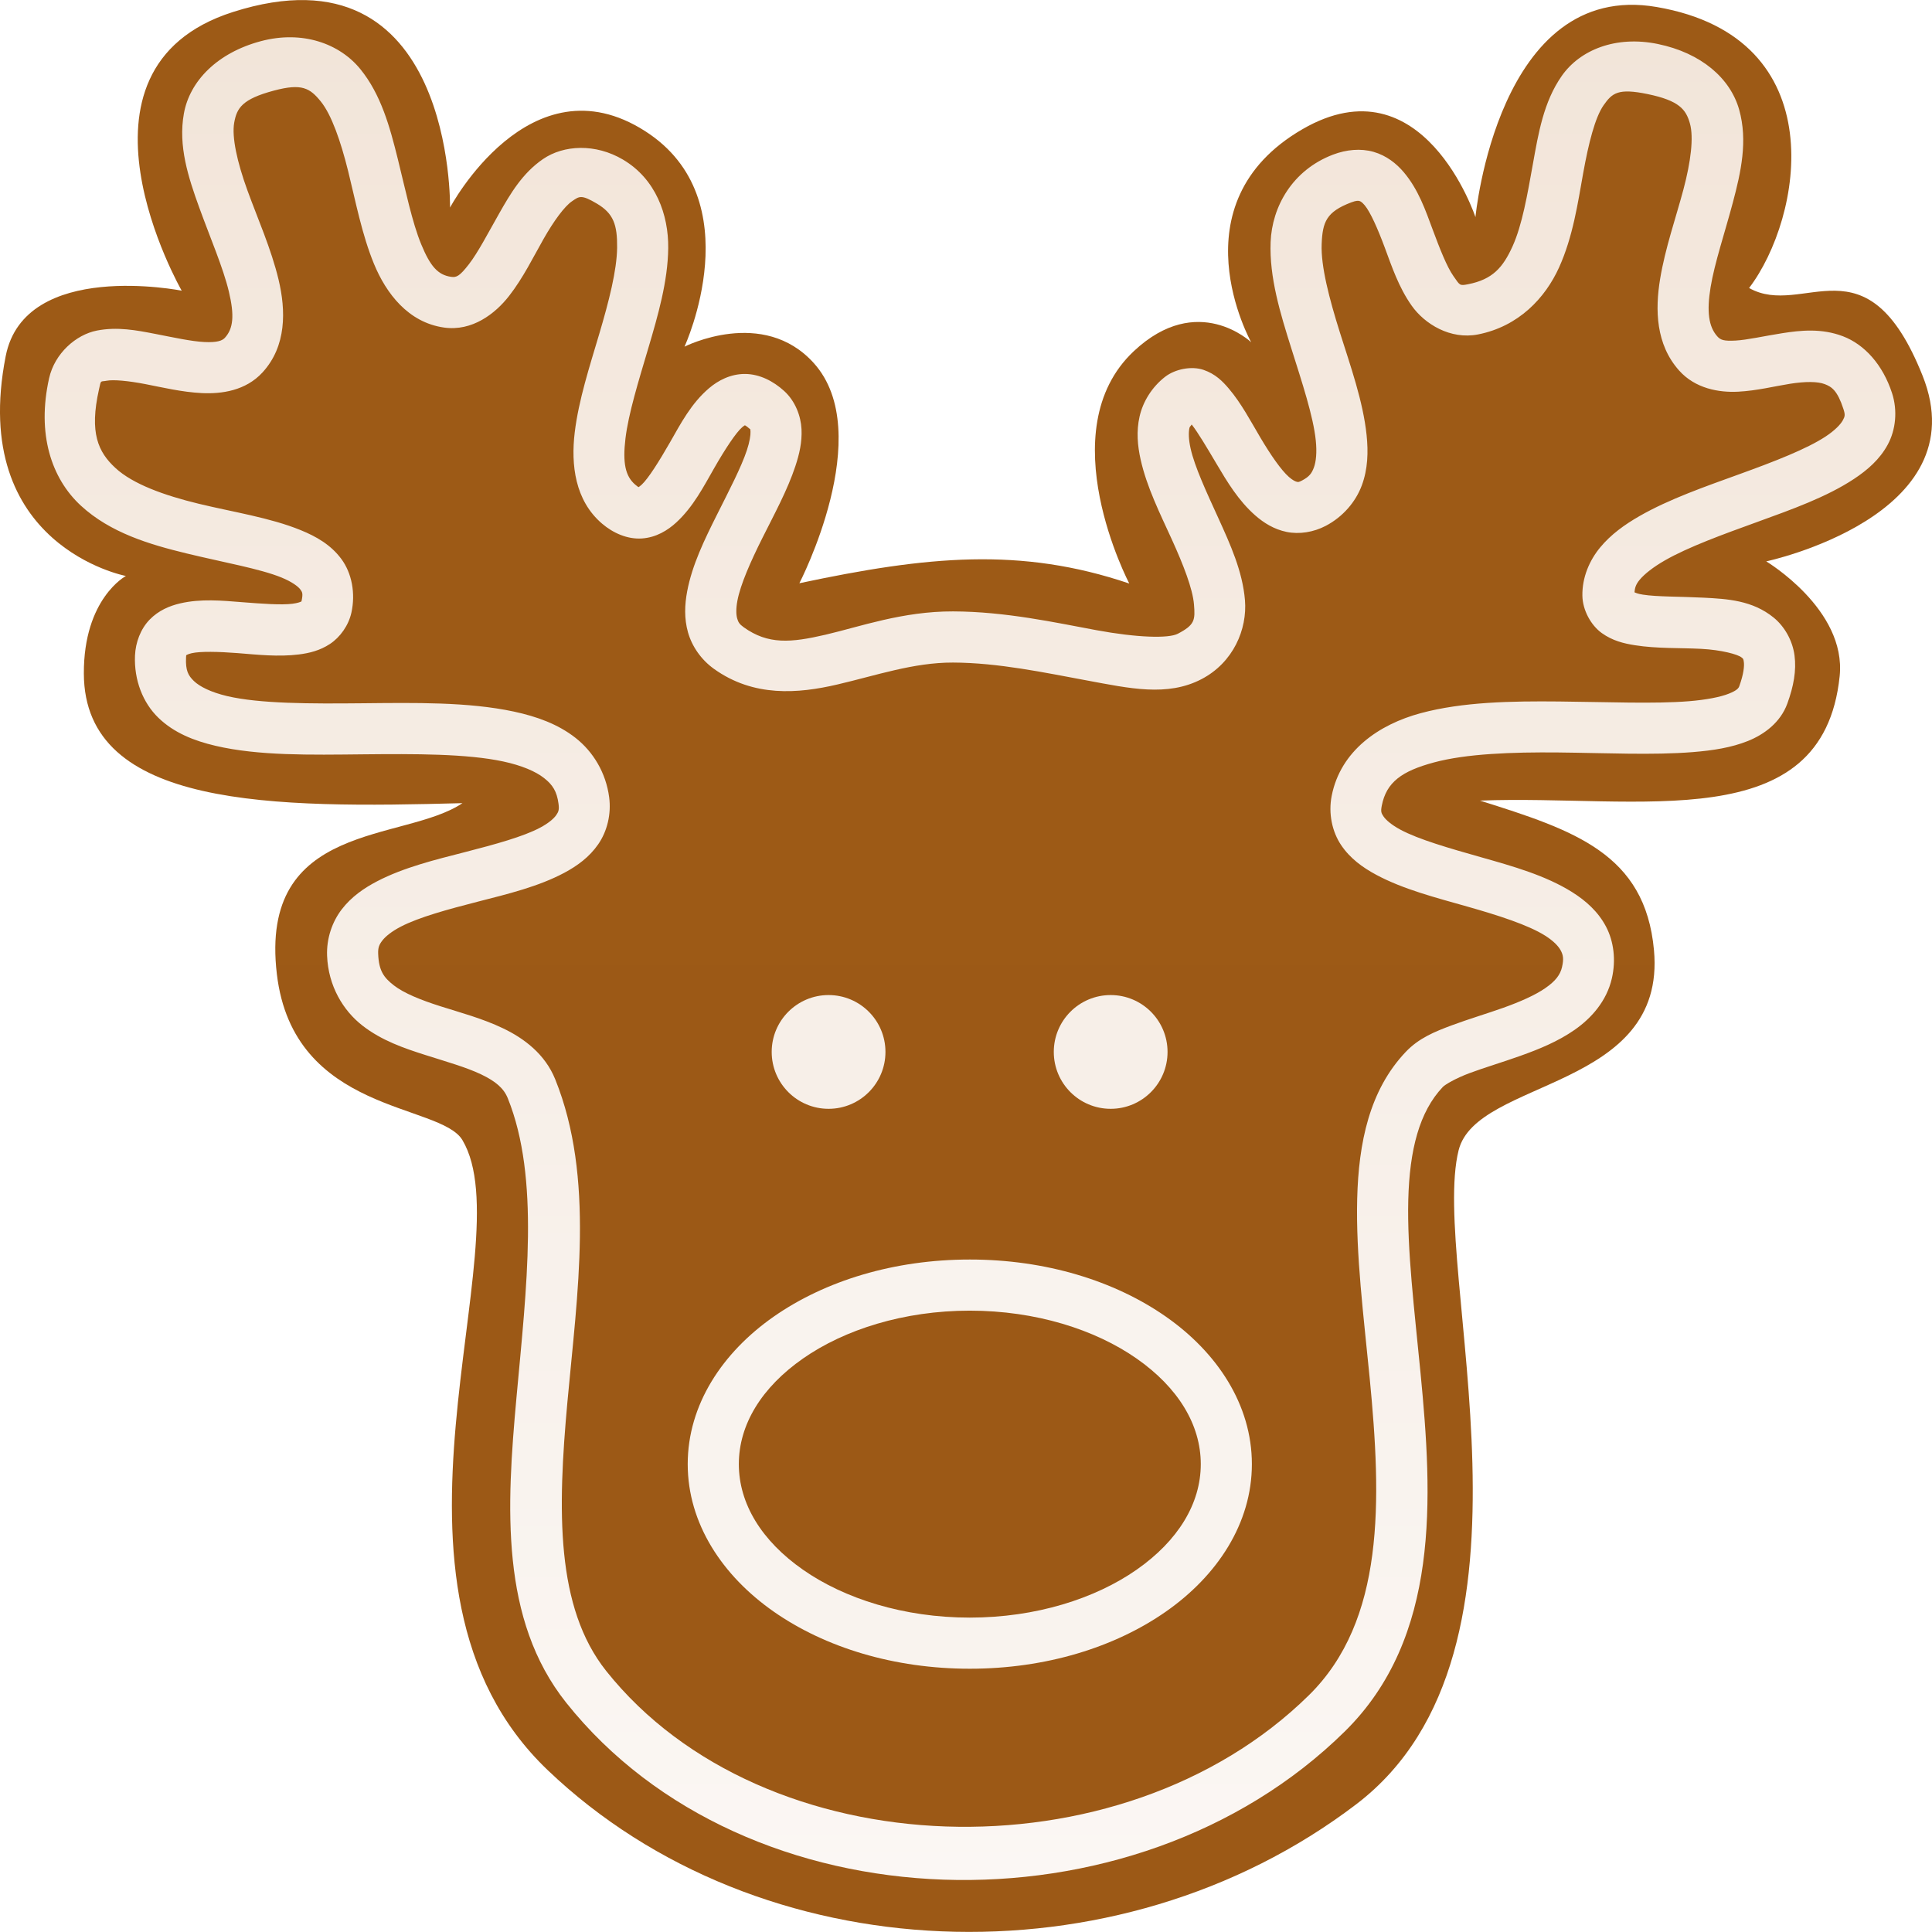
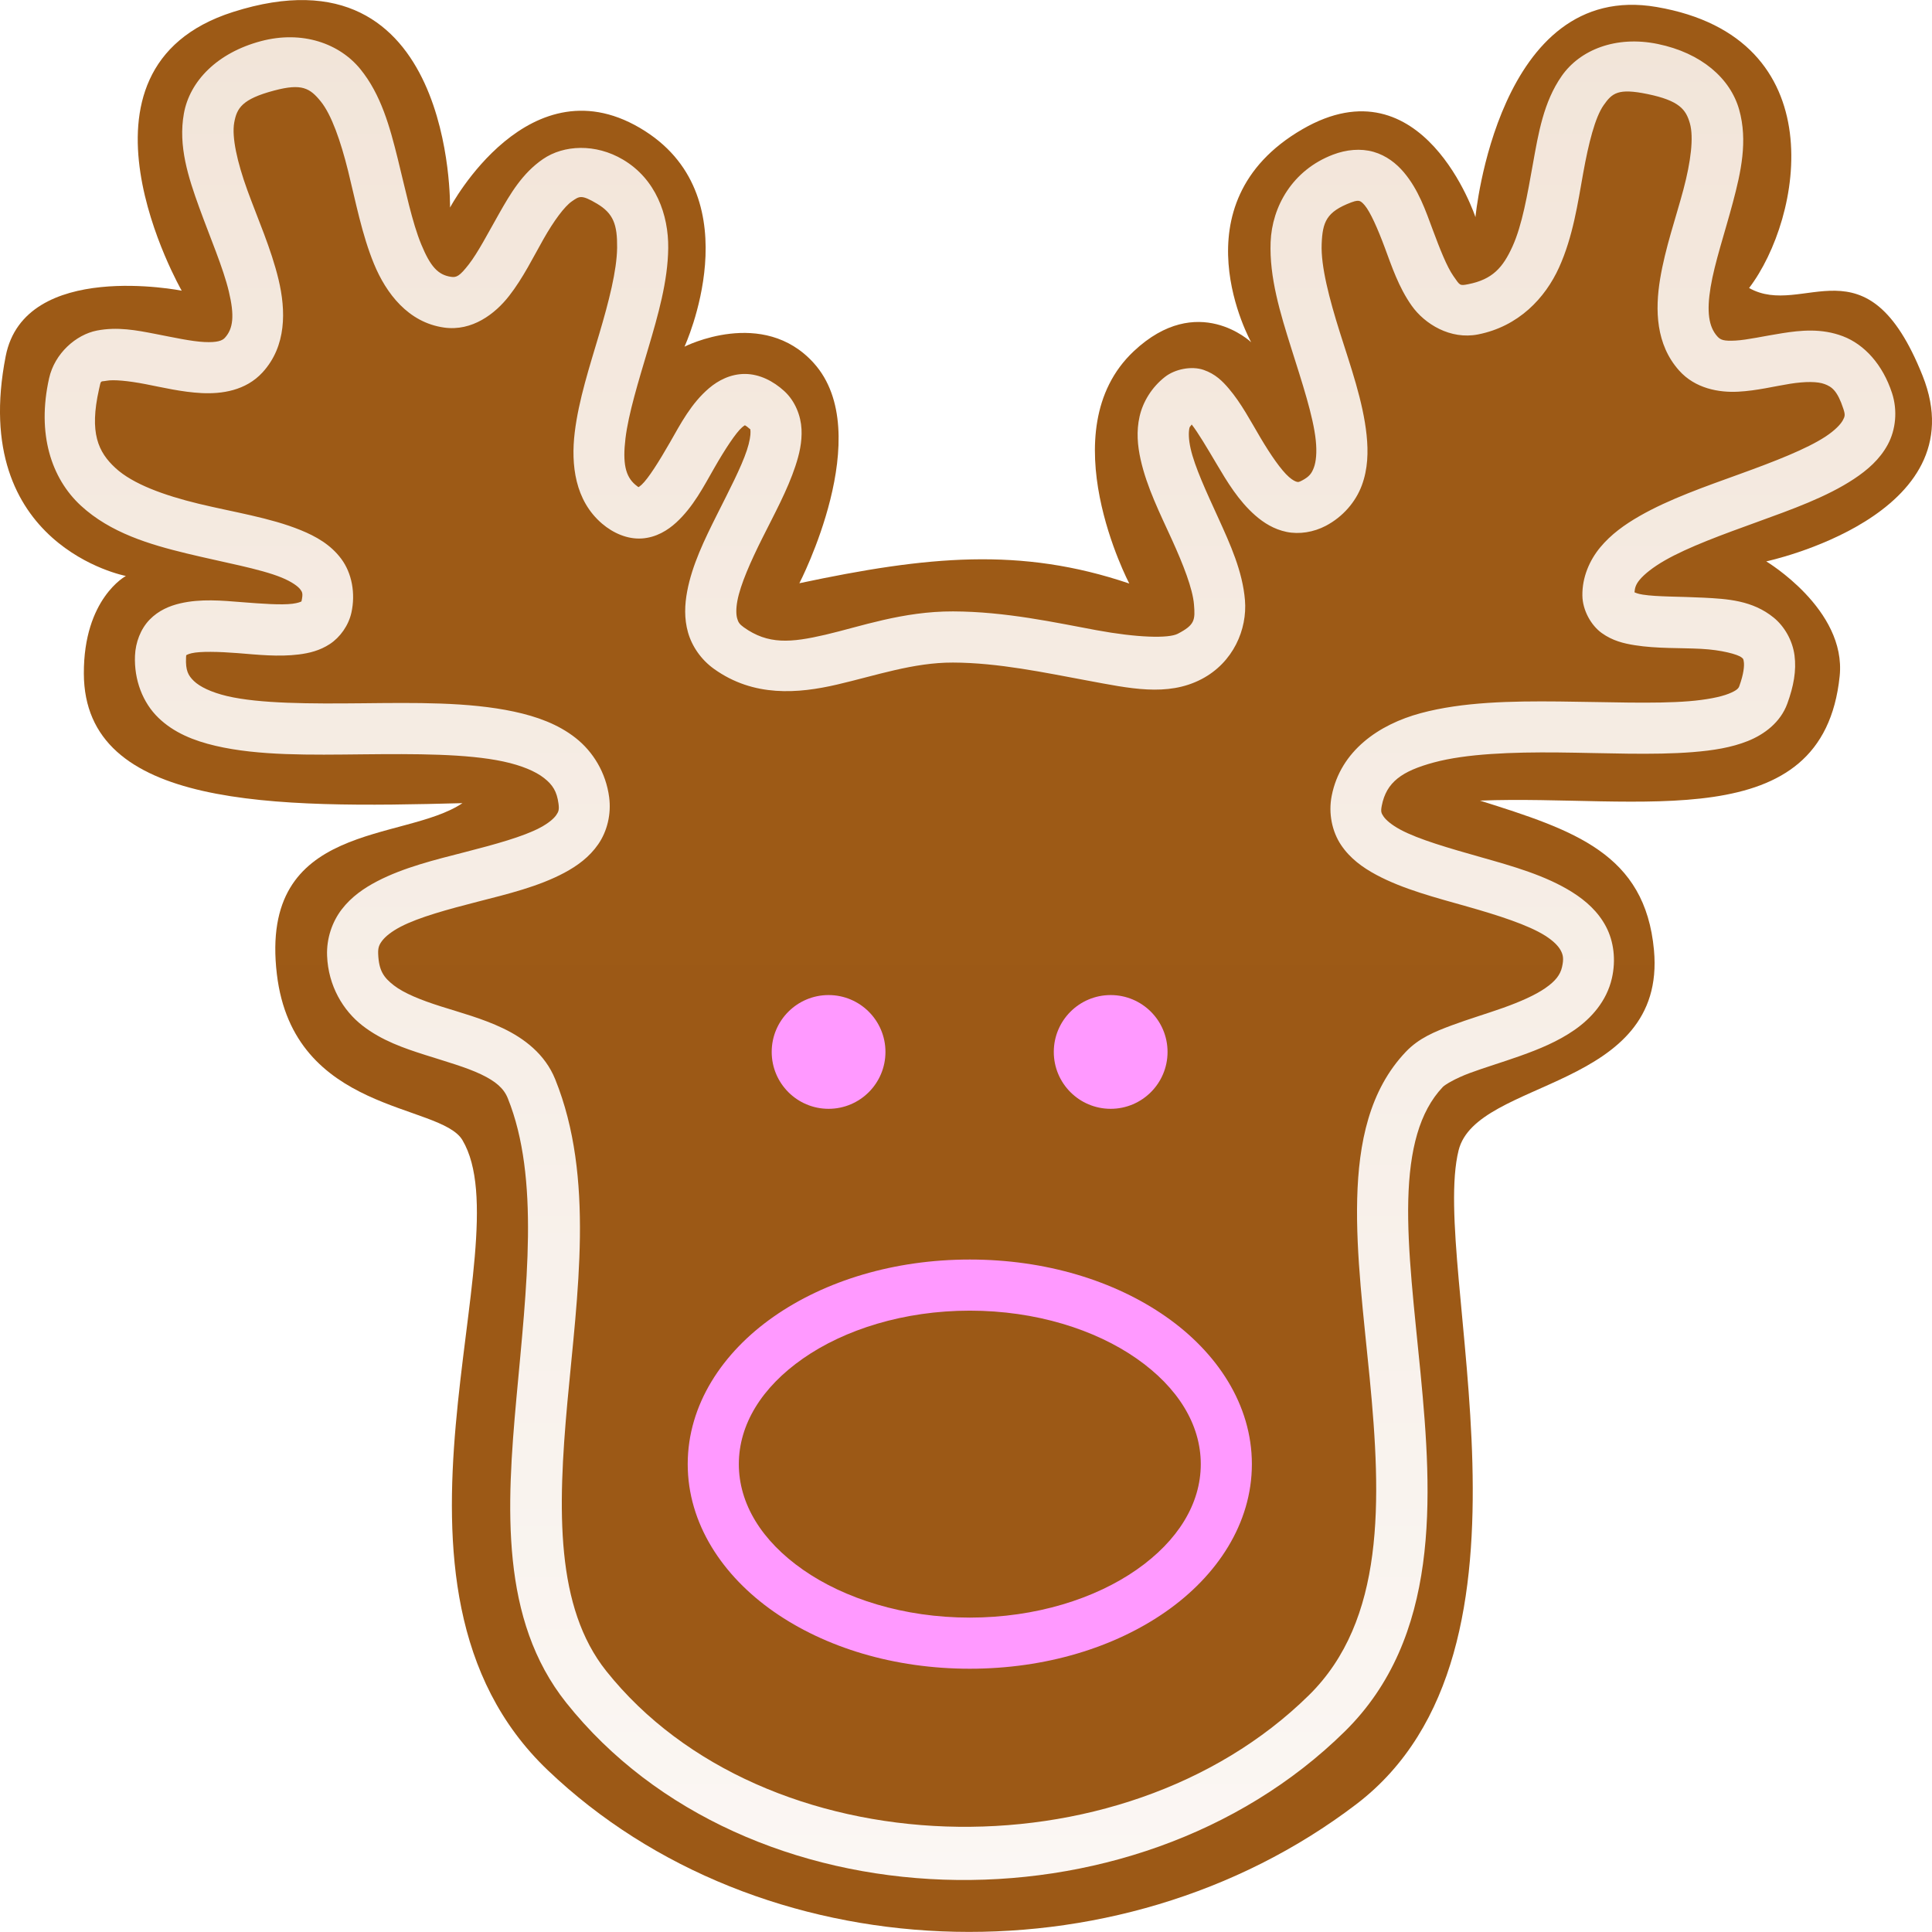
<svg xmlns="http://www.w3.org/2000/svg" xmlns:xlink="http://www.w3.org/1999/xlink" height="100mm" viewBox="0 0 100 100" width="100mm" version="1.1" id="svg1" xml:space="preserve">
  <defs id="defs1">
    <linearGradient id="linearGradient2">
      <stop style="stop-color:#9d5a16;stop-opacity:1;" offset="0" id="stop2" />
      <stop style="stop-color:#9c5916;stop-opacity:1;" offset="1" id="stop3" />
    </linearGradient>
    <linearGradient id="linearGradient29">
      <stop style="stop-color:#f2e5d9;stop-opacity:1;" offset="0" id="stop29" />
      <stop style="stop-color:#fbf7f4;stop-opacity:1;" offset="1" id="stop30" />
    </linearGradient>
    <linearGradient xlink:href="#linearGradient29" id="linearGradient30" x1="54.766" y1="15.937" x2="54.766" y2="81.208" gradientUnits="userSpaceOnUse" gradientTransform="matrix(1.472056,0,0,1.472056,-30.41297,-21.87602)" />
    <linearGradient xlink:href="#linearGradient2" id="linearGradient3" x1="54.418" y1="14.727" x2="54.418" y2="82.873" gradientUnits="userSpaceOnUse" gradientTransform="matrix(1.472056,0,0,1.472056,-30.41297,-21.87602)" />
  </defs>
  <path style="font-variation-settings:normal;fill:url(#linearGradient3);stroke:none;stroke-width:0.39;stroke-linecap:butt;stroke-linejoin:miter;stroke-miterlimit:4;stroke-dasharray:none;stroke-dashoffset:0;stroke-opacity:1;stop-color:#000000" d="M 12.055,0.622 C 2.819,3.57 9.405,15.046 9.405,15.046 c 0,0 -8.127,-1.623 -9.11,3.388 -1.929,9.83 6.221,11.378 6.221,11.378 0,0 -2.189,1.161 -2.176,5.052 0.023,6.999 9.879,6.966 19.596,6.707 -3.007,2.031 -10.547,0.89 -9.606,8.847 0.856,7.238 8.46,6.666 9.606,8.595 3.218,5.415 -5.614,23.04 4.416,32.612 10.944,10.445 29.446,11.208 41.844,1.766 10.485,-7.985 3.787,-27.794 5.302,-33.854 0.93,-3.718 10.777,-3.105 10.111,-10.361 -0.458,-4.997 -4.127,-6.198 -9.005,-7.737 8.244,-0.324 17.748,1.961 18.617,-6.441 0.357,-3.456 -3.801,-5.941 -3.801,-5.941 0,0 10.992,-2.337 8.094,-9.607 -2.898,-7.27 -6.165,-2.953 -8.981,-4.543 C 93.279,11.305 95.008,1.952 85.747,0.362 77.522,-1.051 76.369,11.239 76.369,11.239 c 0,0 -2.7,-8.174 -8.955,-4.551 -6.664,3.86 -2.653,11.027 -2.653,11.027 0,0 -2.764,-2.645 -6.074,0.461 -4.392,4.121 -0.235,12.028 -0.235,12.028 -5.622,-1.905 -10.463,-1.421 -17.077,-0.016 0,0 4.023,-7.757 0.747,-11.394 -2.63,-2.919 -6.692,-0.851 -6.692,-0.851 0,0 3.509,-7.607 -2.04,-11.157 C 27.425,2.97 23.294,10.743 23.294,10.743 c 0,0 0.234,-13.784 -11.239,-10.121 z" id="path14" />
  <path style="fill:url(#linearGradient30);stroke-linecap:round;stroke-linejoin:round" d="M 13.502,2.131 C 11.242,2.733 9.819,4.199 9.518,5.877 9.216,7.555 9.745,9.177 10.314,10.746 c 0.569,1.569 1.236,3.108 1.531,4.342 0.295,1.234 0.235,1.917 -0.207,2.398 -0.134,0.146 -0.392,0.25 -1.064,0.217 C 9.902,17.67 8.983,17.466 8.027,17.281 7.072,17.096 6.077,16.901 5.01,17.111 c -1.068,0.211 -2.178,1.169 -2.469,2.469 -0.643,2.875 0.116,5.182 1.645,6.592 1.529,1.409 3.558,2.01 5.479,2.475 1.92,0.465 3.794,0.792 4.898,1.242 0.552,0.225 0.869,0.469 0.979,0.617 0.108,0.146 0.151,0.214 0.062,0.623 -0.037,0.021 -0.184,0.086 -0.463,0.121 -0.584,0.073 -1.582,-1.79e-4 -2.621,-0.082 -1.039,-0.082 -2.12,-0.187 -3.199,0.064 -0.54,0.126 -1.114,0.363 -1.578,0.842 -0.464,0.479 -0.727,1.175 -0.756,1.863 -0.052,1.258 0.404,2.435 1.211,3.215 0.807,0.78 1.842,1.19 2.957,1.451 2.23,0.523 4.931,0.469 7.627,0.441 2.696,-0.027 5.382,-0.035 7.27,0.371 0.944,0.203 1.666,0.508 2.109,0.857 0.444,0.349 0.664,0.689 0.748,1.332 0.041,0.31 0.001,0.411 -0.119,0.586 -0.12,0.174 -0.389,0.413 -0.826,0.646 -0.875,0.468 -2.346,0.87 -3.893,1.268 -1.547,0.397 -3.173,0.793 -4.553,1.512 -0.69,0.359 -1.335,0.808 -1.83,1.453 -0.495,0.645 -0.793,1.507 -0.758,2.402 0.061,1.562 0.831,2.836 1.83,3.613 0.999,0.777 2.152,1.171 3.242,1.518 1.09,0.347 2.135,0.641 2.898,1.006 0.763,0.365 1.176,0.724 1.383,1.238 1.666,4.133 0.969,9.797 0.451,15.475 -0.518,5.678 -0.855,11.508 2.576,15.814 9.283,11.65 29.34,12.269 40.295,1.486 4.944,-4.866 4.548,-12.096 3.92,-18.57 -0.314,-3.237 -0.698,-6.347 -0.633,-8.941 0.065,-2.594 0.573,-4.57 1.787,-5.848 0.116,-0.122 0.645,-0.441 1.389,-0.719 0.743,-0.277 1.68,-0.555 2.633,-0.895 0.953,-0.34 1.929,-0.736 2.797,-1.34 0.868,-0.604 1.661,-1.487 1.932,-2.668 0.217,-0.947 0.102,-1.911 -0.307,-2.686 -0.409,-0.774 -1.046,-1.335 -1.738,-1.771 -1.386,-0.873 -3.085,-1.347 -4.725,-1.812 -1.64,-0.465 -3.226,-0.918 -4.172,-1.426 -0.473,-0.254 -0.76,-0.511 -0.877,-0.686 -0.117,-0.174 -0.151,-0.247 -0.09,-0.559 0.238,-1.214 1.033,-1.788 2.705,-2.238 1.672,-0.45 4.033,-0.538 6.447,-0.514 2.414,0.024 4.878,0.148 6.955,-0.02 1.039,-0.084 1.984,-0.231 2.838,-0.572 0.854,-0.341 1.69,-0.966 2.043,-1.932 0.33,-0.903 0.478,-1.716 0.375,-2.498 -0.103,-0.782 -0.523,-1.504 -1.074,-1.955 -1.103,-0.901 -2.408,-0.972 -3.627,-1.035 -1.219,-0.063 -2.426,-0.042 -3.15,-0.158 -0.269,-0.043 -0.351,-0.087 -0.432,-0.121 0.019,-0.209 0.054,-0.389 0.264,-0.643 0.251,-0.303 0.702,-0.66 1.309,-1.008 1.213,-0.695 2.998,-1.343 4.789,-1.992 1.791,-0.65 3.586,-1.29 4.994,-2.221 0.704,-0.465 1.337,-1.014 1.752,-1.779 0.415,-0.765 0.517,-1.762 0.223,-2.666 -0.48,-1.475 -1.429,-2.519 -2.541,-2.943 -1.112,-0.424 -2.198,-0.307 -3.146,-0.158 -0.949,0.149 -1.811,0.349 -2.416,0.381 -0.605,0.032 -0.774,-0.029 -0.943,-0.219 -0.449,-0.504 -0.553,-1.283 -0.346,-2.543 0.208,-1.26 0.734,-2.81 1.152,-4.383 C 90.11,8.914 90.474,7.288 90.018,5.672 89.561,4.056 88.061,2.742 85.809,2.277 83.637,1.829 81.779,2.58 80.836,3.93 79.893,5.279 79.627,6.903 79.342,8.49 79.057,10.077 78.789,11.645 78.289,12.75 c -0.5,1.105 -1.041,1.714 -2.297,1.961 -0.455,0.09 -0.422,0.061 -0.762,-0.42 C 74.89,13.81 74.525,12.877 74.154,11.881 73.784,10.885 73.422,9.819 72.662,8.918 72.282,8.467 71.758,8.049 71.092,7.859 70.425,7.67 69.685,7.742 68.996,8.004 c -2.107,0.803 -3.156,2.695 -3.229,4.523 -0.072,1.828 0.499,3.685 1.064,5.48 0.566,1.795 1.143,3.534 1.273,4.785 0.065,0.625 0.015,1.105 -0.098,1.408 -0.113,0.303 -0.238,0.474 -0.615,0.672 -0.181,0.095 -0.202,0.079 -0.266,0.066 -0.063,-0.013 -0.206,-0.071 -0.41,-0.25 -0.407,-0.357 -0.954,-1.155 -1.469,-2.023 -0.515,-0.869 -0.995,-1.789 -1.639,-2.547 -0.322,-0.379 -0.692,-0.76 -1.311,-0.973 -0.619,-0.212 -1.473,-0.045 -1.994,0.361 -0.685,0.534 -1.145,1.288 -1.318,2.053 -0.173,0.765 -0.105,1.513 0.055,2.229 0.319,1.43 1.011,2.808 1.609,4.121 0.598,1.313 1.085,2.56 1.152,3.373 0.067,0.813 0.046,1.061 -0.838,1.521 -0.478,0.249 -2.102,0.205 -4.217,-0.186 -2.115,-0.391 -4.694,-0.963 -7.414,-0.971 -2.61,-0.008 -4.812,0.79 -6.605,1.207 -1.794,0.417 -2.97,0.518 -4.232,-0.387 -0.227,-0.162 -0.284,-0.267 -0.338,-0.457 -0.054,-0.19 -0.067,-0.5 0.012,-0.918 0.157,-0.837 0.685,-2.03 1.297,-3.252 0.611,-1.221 1.294,-2.472 1.703,-3.709 0.205,-0.619 0.352,-1.242 0.318,-1.92 -0.034,-0.678 -0.321,-1.447 -0.896,-1.971 -0.57,-0.518 -1.275,-0.878 -2.027,-0.883 -0.752,-0.004 -1.395,0.34 -1.859,0.734 -0.929,0.789 -1.471,1.836 -2.027,2.809 -0.557,0.972 -1.122,1.874 -1.465,2.189 -0.171,0.158 -0.219,0.14 -0.164,0.137 0.055,-0.004 0.056,0.053 -0.168,-0.139 -0.506,-0.432 -0.661,-1.108 -0.506,-2.393 0.155,-1.284 0.67,-2.947 1.178,-4.658 0.507,-1.711 1.016,-3.472 1.035,-5.193 0.019,-1.721 -0.638,-3.572 -2.34,-4.58 -1.423,-0.843 -3.068,-0.764 -4.141,-0.029 -1.073,0.735 -1.693,1.802 -2.271,2.82 -0.578,1.018 -1.098,2.025 -1.57,2.631 -0.472,0.606 -0.634,0.686 -0.912,0.646 -0.685,-0.097 -1.078,-0.54 -1.549,-1.68 C 21.334,11.515 20.997,9.867 20.588,8.219 20.179,6.571 19.725,4.895 18.65,3.576 17.576,2.257 15.653,1.558 13.502,2.131 Z m 2.225,2.436 c 0.353,0.103 0.595,0.338 0.873,0.68 0.556,0.683 1.033,2.051 1.42,3.611 0.387,1.561 0.712,3.285 1.34,4.807 0.628,1.521 1.77,3.027 3.623,3.289 1.449,0.205 2.642,-0.705 3.369,-1.639 0.728,-0.933 1.254,-2.017 1.785,-2.951 0.531,-0.935 1.083,-1.683 1.467,-1.945 0.383,-0.262 0.477,-0.362 1.295,0.123 0.855,0.507 1.056,1.092 1.043,2.275 -0.013,1.183 -0.429,2.795 -0.926,4.471 -0.497,1.676 -1.065,3.414 -1.268,5.092 -0.202,1.678 0.012,3.525 1.414,4.723 0.576,0.492 1.314,0.816 2.059,0.768 0.745,-0.049 1.342,-0.423 1.783,-0.828 0.882,-0.811 1.417,-1.861 1.969,-2.824 0.551,-0.963 1.123,-1.834 1.443,-2.105 0.16,-0.136 0.177,-0.105 0.133,-0.105 -0.044,-2.59e-4 0.008,-0.037 0.262,0.193 0.031,0.028 0.027,-0.021 0.035,0.146 0.008,0.168 -0.042,0.517 -0.188,0.957 -0.291,0.881 -0.924,2.092 -1.557,3.355 -0.632,1.263 -1.276,2.578 -1.533,3.947 -0.129,0.684 -0.161,1.404 0.043,2.125 0.204,0.721 0.677,1.411 1.344,1.889 2.057,1.474 4.357,1.28 6.371,0.812 2.014,-0.468 3.954,-1.145 6,-1.139 2.346,0.007 4.762,0.525 6.941,0.928 2.18,0.403 4.148,0.855 5.92,-0.068 1.654,-0.861 2.376,-2.588 2.252,-4.088 C 64.315,29.565 63.674,28.164 63.059,26.812 62.443,25.461 61.836,24.159 61.625,23.213 c -0.106,-0.473 -0.111,-0.837 -0.059,-1.068 0.017,-0.073 0.091,-0.116 0.115,-0.174 0.33,0.421 0.781,1.184 1.291,2.045 0.544,0.919 1.132,1.902 2.002,2.664 0.435,0.381 0.966,0.717 1.621,0.852 0.655,0.134 1.396,0.017 2.029,-0.316 0.89,-0.468 1.548,-1.243 1.863,-2.092 0.315,-0.849 0.339,-1.73 0.248,-2.604 -0.182,-1.746 -0.829,-3.557 -1.381,-5.307 -0.551,-1.75 -0.991,-3.432 -0.945,-4.58 0.045,-1.148 0.243,-1.667 1.527,-2.156 0.292,-0.111 0.38,-0.086 0.43,-0.072 0.049,0.014 0.126,0.049 0.271,0.221 0.29,0.344 0.672,1.204 1.035,2.18 0.363,0.976 0.722,2.062 1.395,3.014 0.672,0.952 2.005,1.772 3.436,1.49 2.099,-0.413 3.476,-1.88 4.195,-3.469 0.719,-1.589 0.97,-3.333 1.248,-4.881 0.278,-1.548 0.614,-2.88 1.057,-3.514 0.443,-0.633 0.752,-0.891 2.27,-0.578 1.659,0.342 1.995,0.807 2.197,1.523 0.202,0.716 0.048,1.974 -0.336,3.416 -0.384,1.442 -0.944,3.037 -1.207,4.633 -0.263,1.596 -0.224,3.383 0.98,4.734 0.841,0.945 2.075,1.151 3.059,1.1 0.984,-0.052 1.892,-0.285 2.688,-0.41 0.795,-0.125 1.427,-0.122 1.793,0.018 0.366,0.139 0.658,0.336 0.969,1.289 0.101,0.31 0.075,0.385 -0.033,0.586 -0.109,0.2 -0.396,0.511 -0.885,0.834 -0.977,0.646 -2.657,1.297 -4.436,1.941 -1.778,0.645 -3.657,1.294 -5.205,2.182 -0.774,0.444 -1.476,0.95 -2.029,1.617 -0.553,0.667 -0.94,1.55 -0.924,2.502 0.012,0.755 0.448,1.535 1.004,1.934 0.556,0.399 1.136,0.538 1.707,0.629 1.142,0.182 2.365,0.132 3.434,0.188 1.068,0.055 1.904,0.291 2.088,0.441 0.092,0.075 0.101,0.064 0.125,0.25 0.024,0.186 -0.002,0.598 -0.238,1.244 -0.033,0.091 -0.101,0.21 -0.539,0.385 -0.438,0.175 -1.17,0.318 -2.068,0.391 -1.796,0.145 -4.236,0.038 -6.715,0.014 -2.479,-0.025 -5.002,0.021 -7.164,0.604 -2.163,0.582 -4.153,1.943 -4.611,4.285 -0.177,0.905 0.022,1.849 0.49,2.545 0.469,0.696 1.12,1.162 1.818,1.537 1.398,0.751 3.086,1.182 4.703,1.641 1.617,0.459 3.156,0.952 4.035,1.506 0.439,0.277 0.693,0.547 0.811,0.77 0.118,0.223 0.167,0.421 0.066,0.859 -0.091,0.397 -0.332,0.718 -0.861,1.086 -0.529,0.368 -1.313,0.712 -2.176,1.02 -0.862,0.307 -1.796,0.583 -2.668,0.908 -0.872,0.325 -1.702,0.658 -2.383,1.375 -1.881,1.979 -2.441,4.704 -2.514,7.604 -0.073,2.899 0.335,6.074 0.645,9.262 0.619,6.376 0.797,12.554 -3.143,16.432 -9.745,9.592 -28.244,8.948 -36.371,-1.252 -2.627,-3.296 -2.52,-8.331 -2.01,-13.924 0.51,-5.593 1.424,-11.606 -0.631,-16.703 -0.528,-1.309 -1.616,-2.12 -2.697,-2.637 -1.081,-0.517 -2.221,-0.817 -3.238,-1.141 -1.017,-0.323 -1.892,-0.675 -2.418,-1.084 -0.526,-0.409 -0.777,-0.76 -0.811,-1.629 -0.013,-0.32 0.048,-0.472 0.213,-0.688 0.165,-0.215 0.481,-0.473 0.953,-0.719 0.944,-0.491 2.441,-0.898 3.988,-1.295 1.547,-0.397 3.142,-0.78 4.482,-1.496 0.67,-0.358 1.297,-0.813 1.756,-1.479 0.459,-0.665 0.68,-1.553 0.564,-2.432 -0.167,-1.269 -0.828,-2.354 -1.736,-3.068 -0.908,-0.714 -2.007,-1.109 -3.189,-1.363 -2.365,-0.508 -5.154,-0.459 -7.85,-0.432 -2.696,0.027 -5.306,0.025 -6.998,-0.371 C 10.912,35.829 10.335,35.537 10.037,35.25 9.74,34.963 9.602,34.706 9.629,34.047 c 0.008,-0.189 0.021,-0.14 0.014,-0.133 -0.007,0.007 0.055,-0.052 0.277,-0.104 0.444,-0.103 1.383,-0.083 2.393,-0.004 1.01,0.08 2.094,0.202 3.158,0.068 0.532,-0.067 1.082,-0.197 1.605,-0.541 0.524,-0.344 0.966,-0.956 1.113,-1.625 0.219,-0.993 0.025,-2.041 -0.525,-2.781 C 17.114,28.188 16.356,27.763 15.562,27.439 13.976,26.792 12.074,26.507 10.285,26.074 8.496,25.641 6.88,25.057 5.979,24.227 5.077,23.396 4.62,22.406 5.123,20.156 c 0.116,-0.519 0.057,-0.382 0.398,-0.449 0.341,-0.067 1.115,0.002 2.002,0.174 0.887,0.171 1.885,0.414 2.92,0.465 1.035,0.051 2.275,-0.123 3.145,-1.07 1.251,-1.363 1.211,-3.211 0.83,-4.805 C 14.037,12.877 13.329,11.295 12.803,9.844 12.276,8.392 11.989,7.094 12.123,6.346 12.258,5.598 12.525,5.129 14.184,4.688 14.91,4.494 15.373,4.464 15.727,4.566 Z" id="path28" />
-   <path id="circle52" style="fill:#f7efe8;stroke-width:1.518;stroke-linecap:round;stroke-linejoin:round;stroke-miterlimit:3.864" d="M 60.432,54.448 A 2.944,2.944 0 0 1 57.488,57.392 2.944,2.944 0 0 1 54.544,54.448 2.944,2.944 0 0 1 57.488,51.504 2.944,2.944 0 0 1 60.432,54.448 Z" />
-   <path id="circle53" style="fill:#f7efe8;stroke-width:1.518;stroke-linecap:round;stroke-linejoin:round;stroke-miterlimit:3.864" d="m 45.831,54.448 a 2.944,2.944 0 0 1 -2.944,2.944 2.944,2.944 0 0 1 -2.944,-2.944 2.944,2.944 0 0 1 2.944,-2.944 2.944,2.944 0 0 1 2.944,2.944 z" />
-   <path style="fill:#f9f3ee;stroke-linecap:round;stroke-linejoin:round;stroke-miterlimit:3.864" d="m 50.197,65.193 c -3.916,0 -7.485,1.096 -10.146,2.953 -2.662,1.858 -4.455,4.566 -4.455,7.637 0,3.071 1.793,5.779 4.455,7.637 2.662,1.858 6.23,2.953 10.146,2.953 3.916,0 7.483,-1.096 10.145,-2.953 2.662,-1.858 4.455,-4.566 4.455,-7.637 0,-3.071 -1.793,-5.779 -4.455,-7.637 -2.662,-1.858 -6.228,-2.953 -10.145,-2.953 z m 0,2.646 c 3.417,0 6.487,0.98 8.631,2.477 2.144,1.496 3.324,3.42 3.324,5.467 0,2.047 -1.18,3.971 -3.324,5.467 -2.144,1.496 -5.214,2.477 -8.631,2.477 -3.417,0 -6.489,-0.98 -8.633,-2.477 -2.144,-1.496 -3.322,-3.42 -3.322,-5.467 0,-2.047 1.178,-3.971 3.322,-5.467 2.144,-1.496 5.216,-2.477 8.633,-2.477 z" id="path67" />
+   <path id="circle52" style="fill:#ff99ff;stroke-width:1.518;stroke-linecap:round;stroke-linejoin:round;stroke-miterlimit:3.864;fill-opacity:1" d="M 60.432,54.448 A 2.944,2.944 0 0 1 57.488,57.392 2.944,2.944 0 0 1 54.544,54.448 2.944,2.944 0 0 1 57.488,51.504 2.944,2.944 0 0 1 60.432,54.448 Z" />
+   <path id="circle53" style="fill:#ff99ff;stroke-width:1.518;stroke-linecap:round;stroke-linejoin:round;stroke-miterlimit:3.864;fill-opacity:1" d="m 45.831,54.448 a 2.944,2.944 0 0 1 -2.944,2.944 2.944,2.944 0 0 1 -2.944,-2.944 2.944,2.944 0 0 1 2.944,-2.944 2.944,2.944 0 0 1 2.944,2.944 z" />
+   <path style="fill:#ff99ff;stroke-linecap:round;stroke-linejoin:round;stroke-miterlimit:3.864;fill-opacity:1" d="m 50.197,65.193 c -3.916,0 -7.485,1.096 -10.146,2.953 -2.662,1.858 -4.455,4.566 -4.455,7.637 0,3.071 1.793,5.779 4.455,7.637 2.662,1.858 6.23,2.953 10.146,2.953 3.916,0 7.483,-1.096 10.145,-2.953 2.662,-1.858 4.455,-4.566 4.455,-7.637 0,-3.071 -1.793,-5.779 -4.455,-7.637 -2.662,-1.858 -6.228,-2.953 -10.145,-2.953 z m 0,2.646 c 3.417,0 6.487,0.98 8.631,2.477 2.144,1.496 3.324,3.42 3.324,5.467 0,2.047 -1.18,3.971 -3.324,5.467 -2.144,1.496 -5.214,2.477 -8.631,2.477 -3.417,0 -6.489,-0.98 -8.633,-2.477 -2.144,-1.496 -3.322,-3.42 -3.322,-5.467 0,-2.047 1.178,-3.971 3.322,-5.467 2.144,-1.496 5.216,-2.477 8.633,-2.477 z" id="path67" />
</svg>
